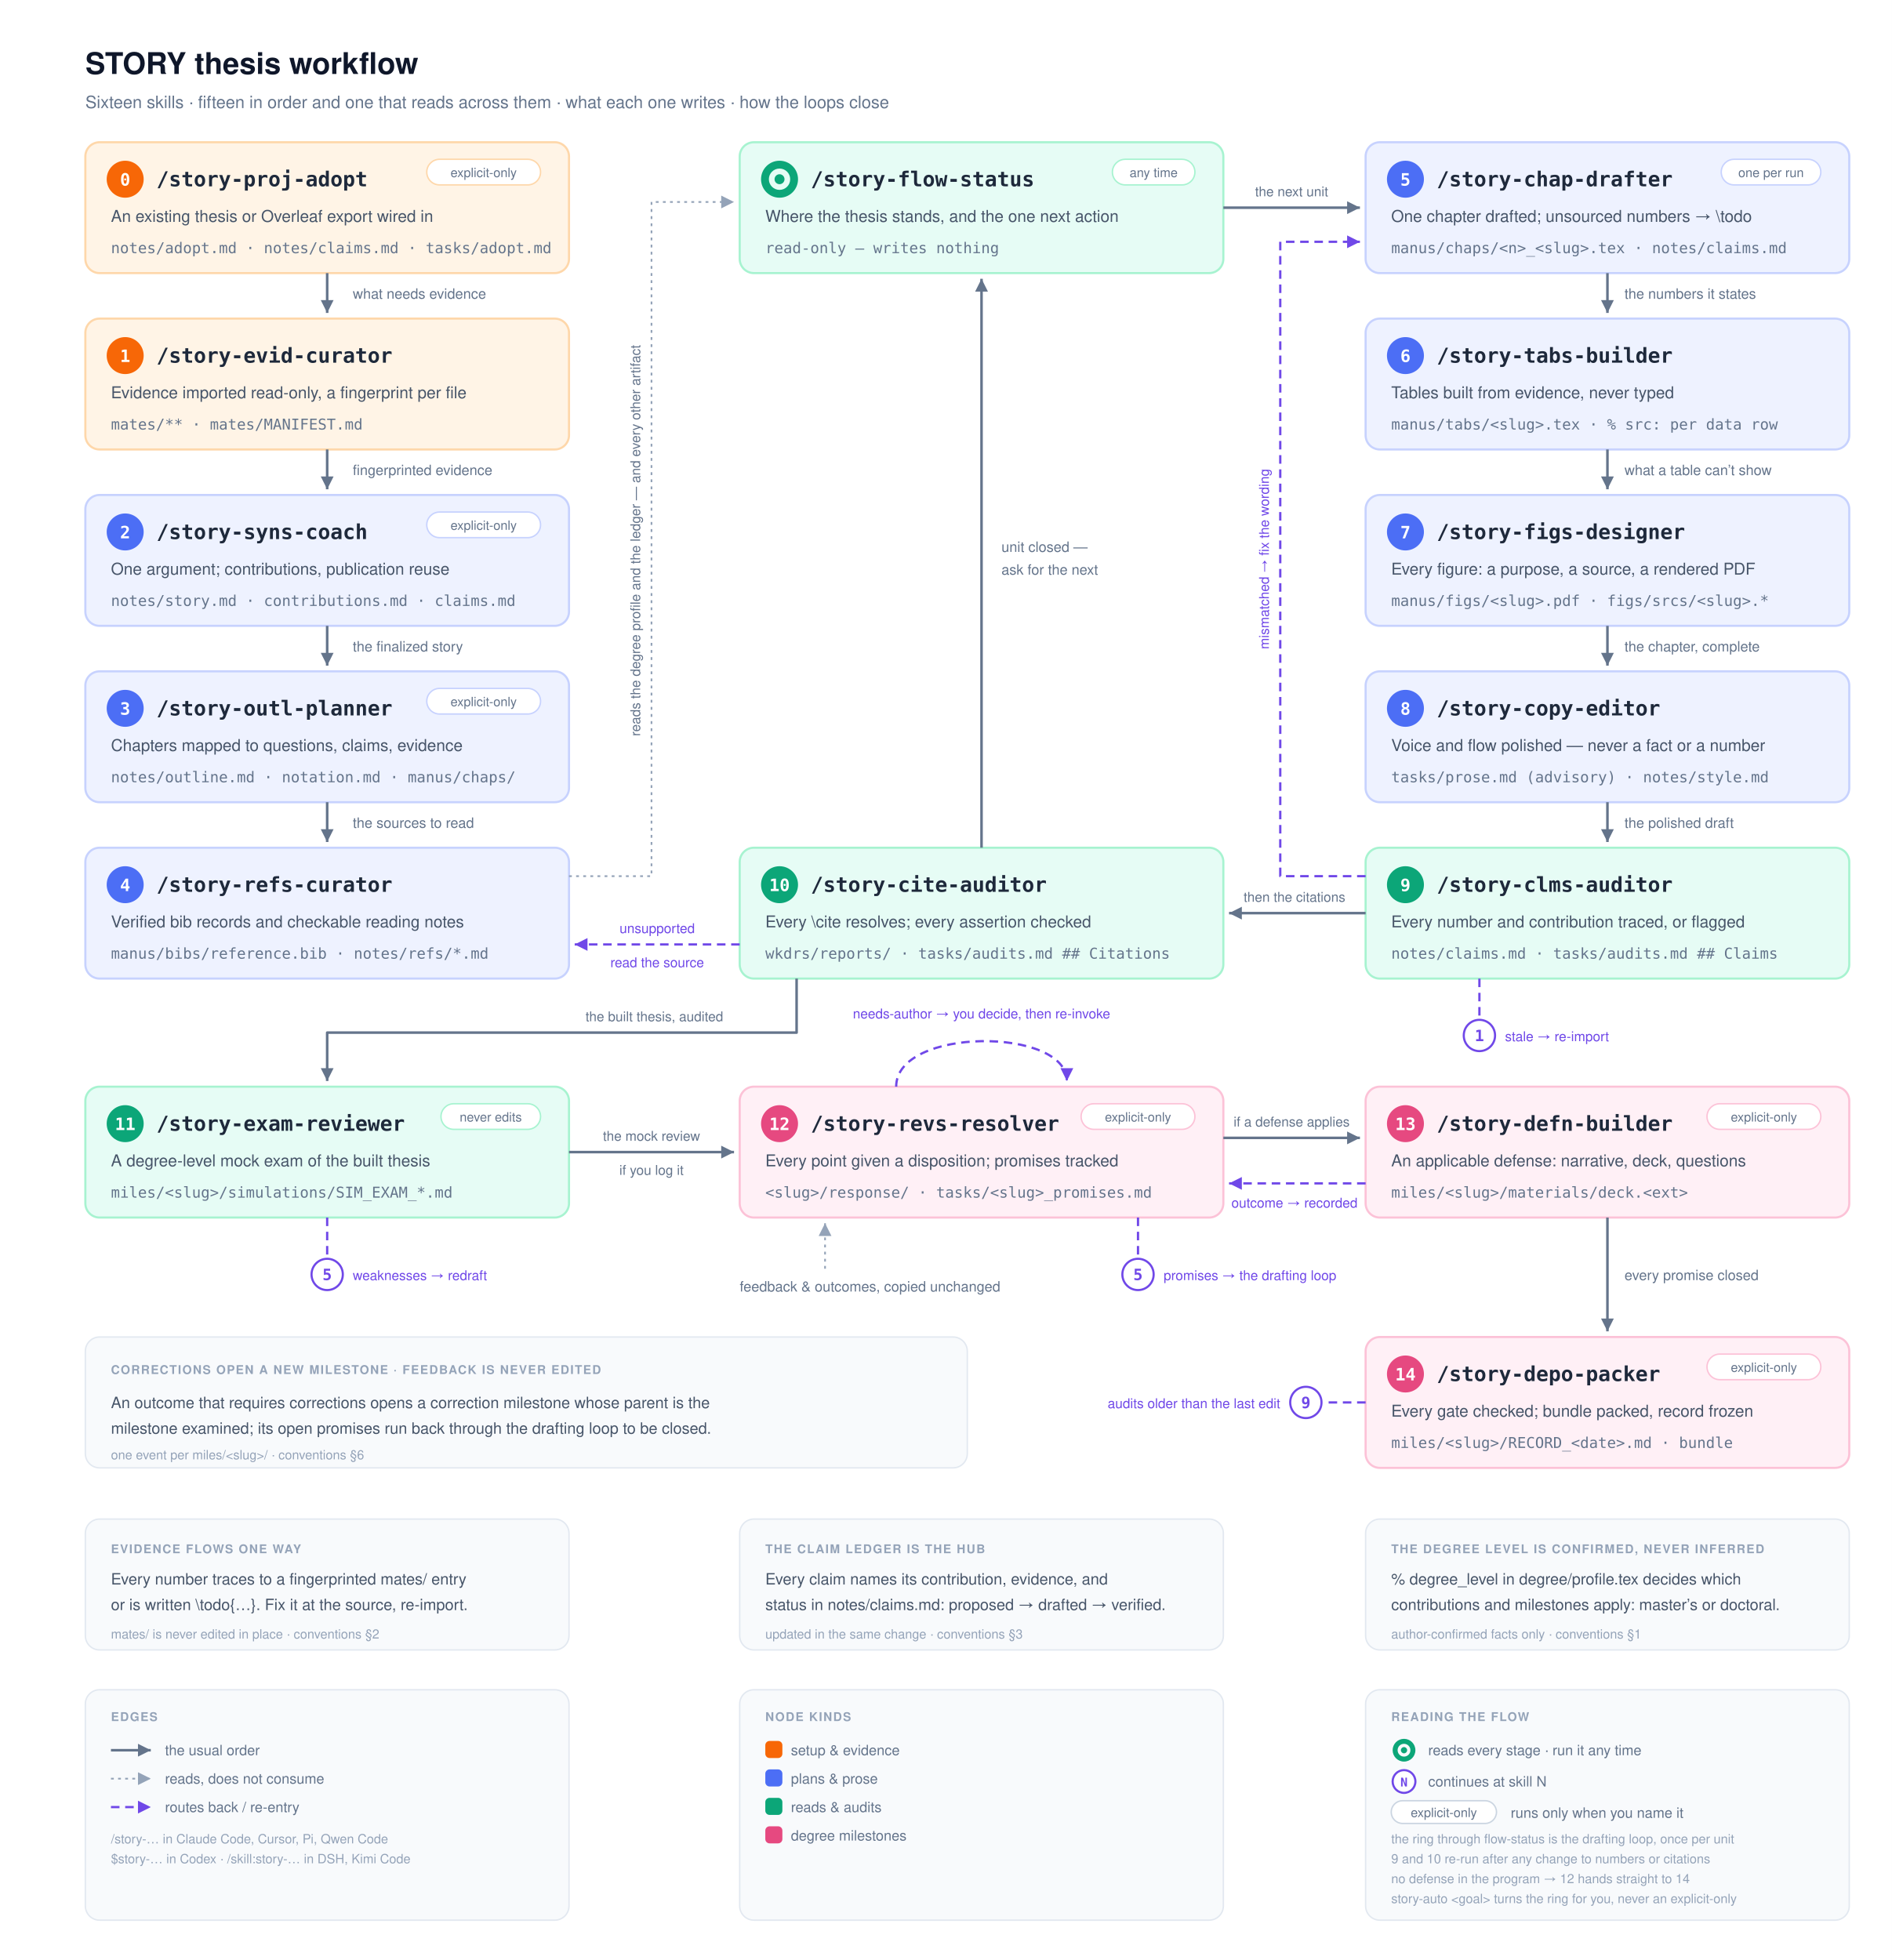
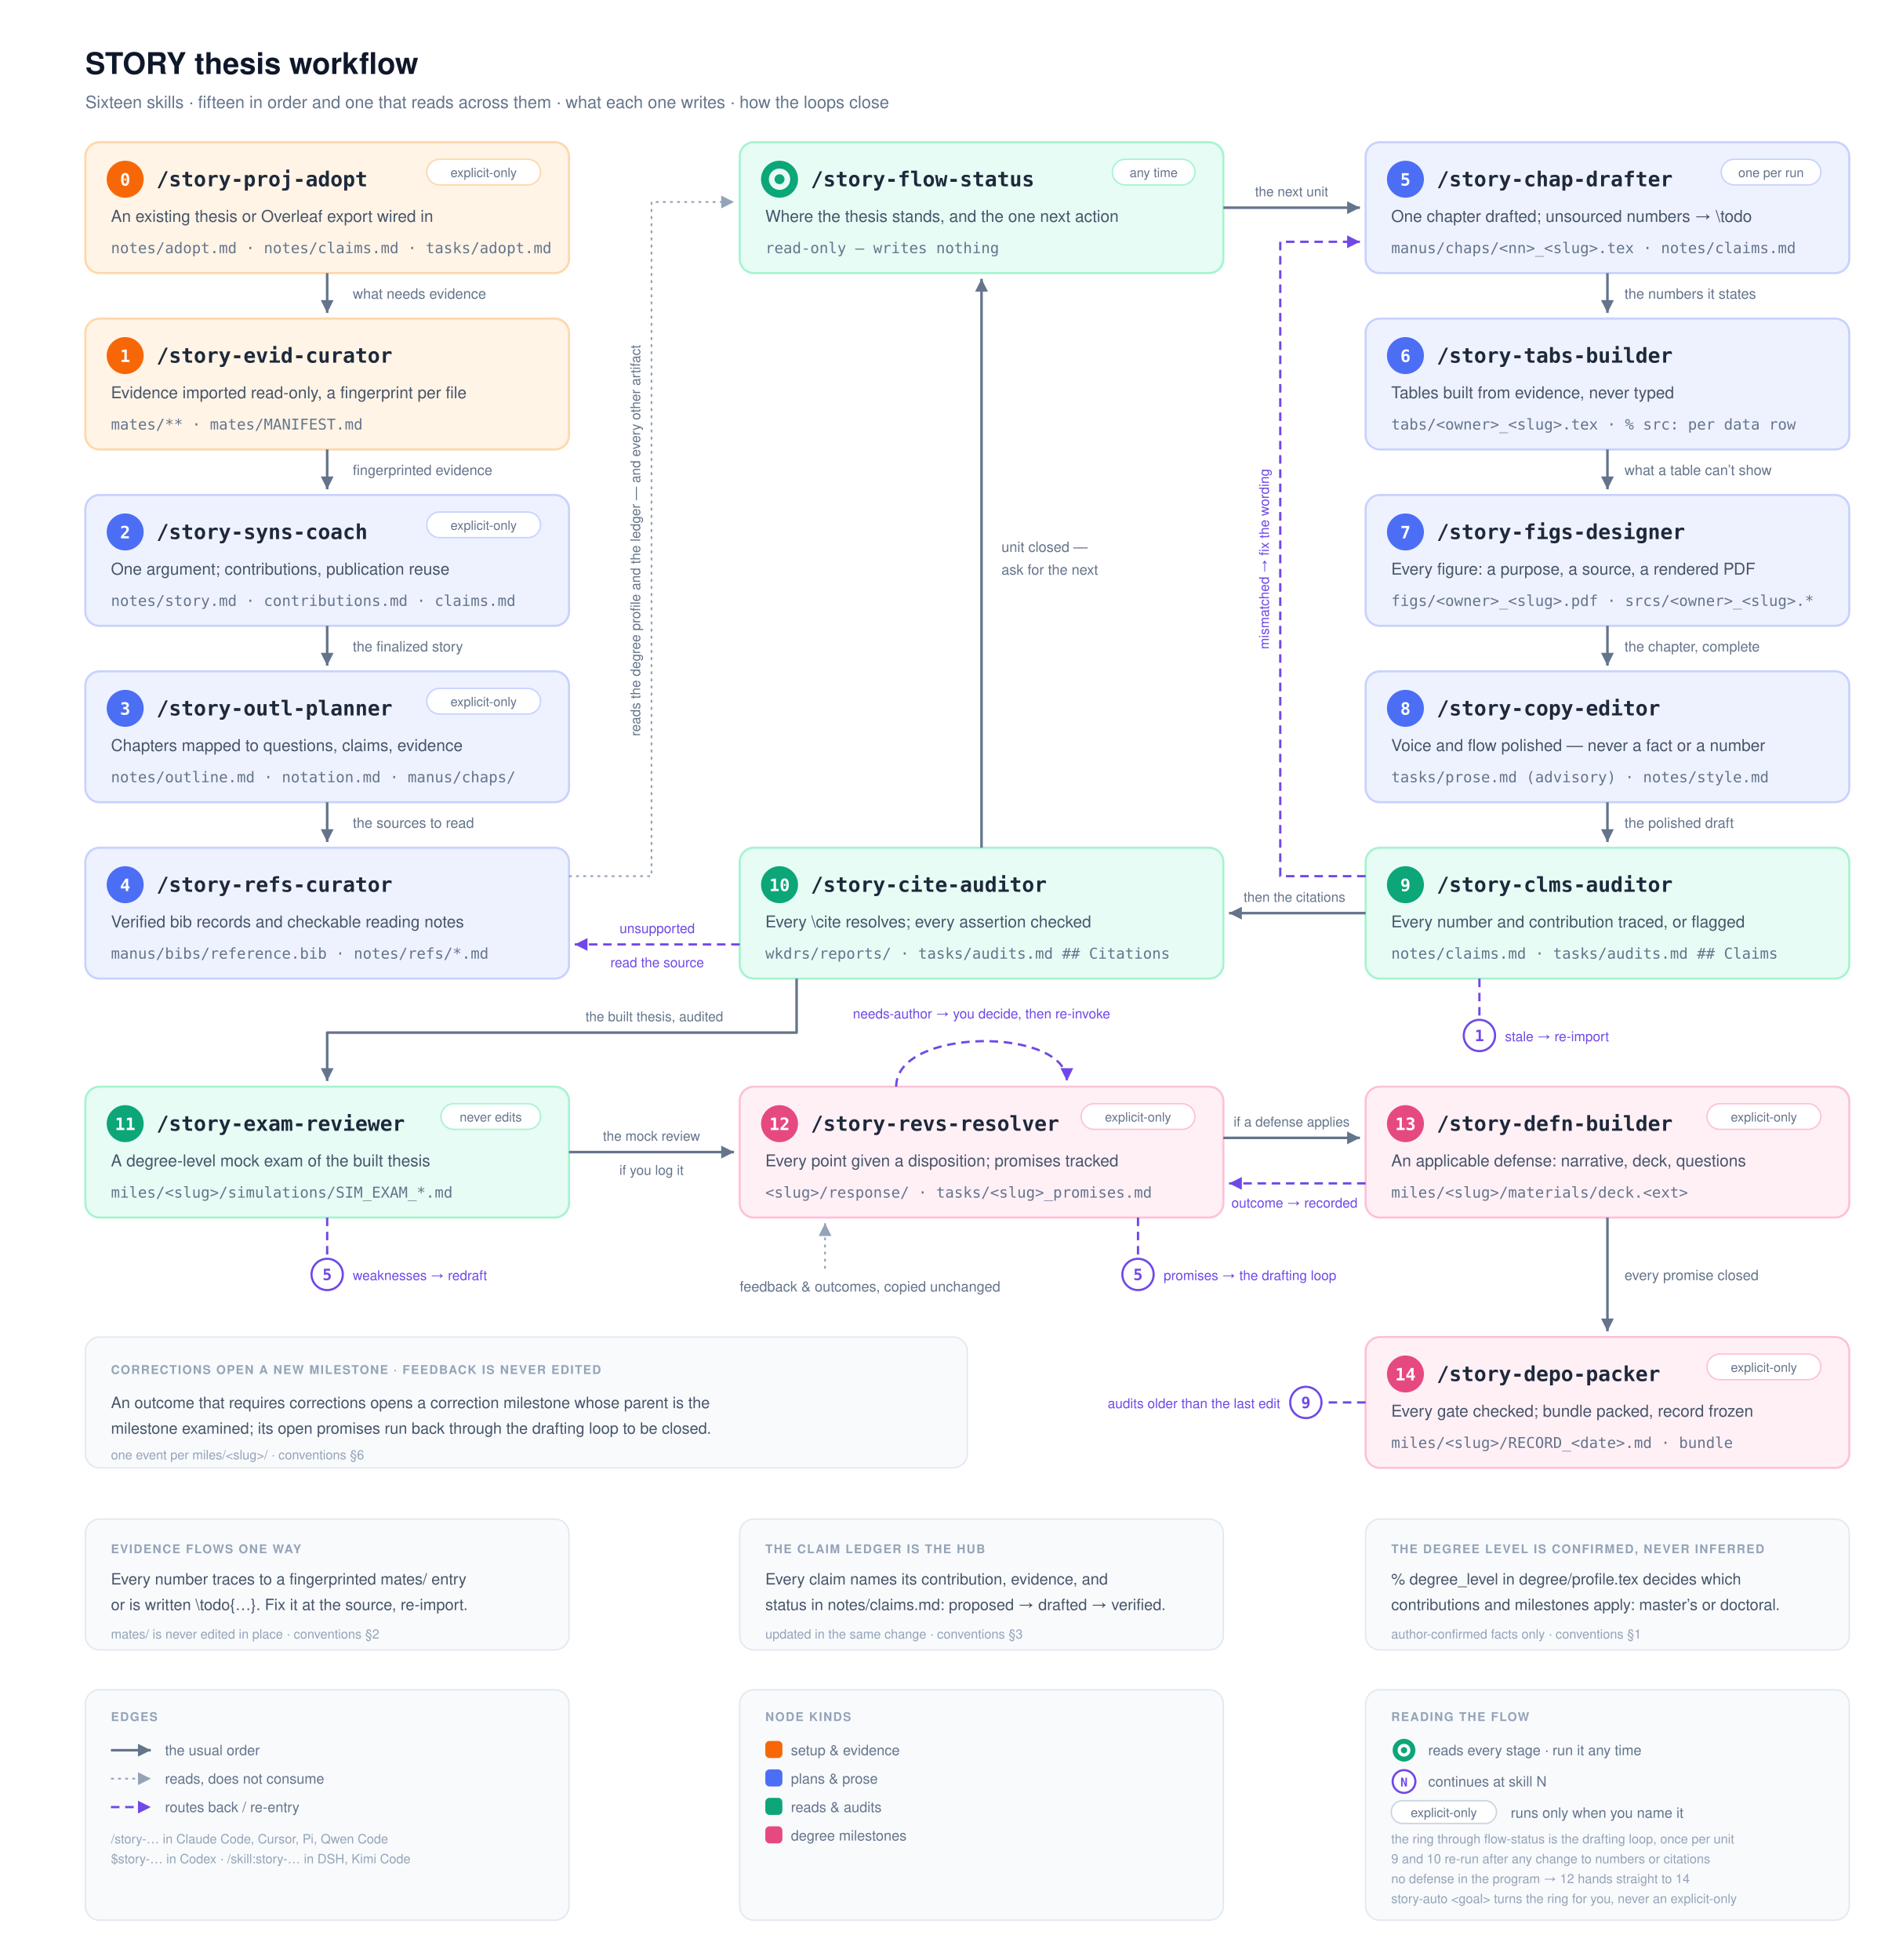
<svg xmlns="http://www.w3.org/2000/svg" viewBox="0 0 1330 1378" width="1330" height="1378" font-family="-apple-system, BlinkMacSystemFont, 'Segoe UI', Helvetica, Arial, sans-serif">
  <defs>
    <style>
      .nt { font-family: Menlo, ui-monospace, SFMono-Regular, Consolas, monospace; font-size: 14.5px; font-weight: 600; fill: #1e293b; }
      .np { font-size: 11.5px; fill: #475569; }
      .no { font-family: Menlo, ui-monospace, SFMono-Regular, Consolas, monospace; font-size: 10.5px; fill: #64748b; }
      .bn { font-family: Menlo, ui-monospace, SFMono-Regular, Consolas, monospace; font-size: 12px; font-weight: 700; fill: #ffffff; text-anchor: middle; }
      .tag { font-size: 9px; fill: #64748b; text-anchor: middle; }
      .el { font-size: 10px; fill: #64748b; }
      .elc { font-size: 9.5px; fill: #64748b; text-anchor: middle; }
      .lv { font-size: 9.5px; fill: #7048e8; }
      .lvc { font-size: 9.5px; fill: #7048e8; text-anchor: middle; }
      .spine { fill: none; stroke: #64748b; stroke-width: 1.8; stroke-linejoin: round; }
      .loop { fill: none; stroke: #7048e8; stroke-width: 1.6; stroke-dasharray: 6 4; stroke-linejoin: round; }
      .stub { fill: none; stroke: #7048e8; stroke-width: 1.6; stroke-dasharray: 6 4; }
      .read { fill: none; stroke: #94a3b8; stroke-width: 1.2; stroke-dasharray: 2 3; stroke-linejoin: round; }
      .ah { fill: #64748b; }
      .ahr { fill: #94a3b8; }
      .ahv { fill: #7048e8; }
      .jn { font-family: Menlo, ui-monospace, SFMono-Regular, Consolas, monospace; font-size: 11px; font-weight: 700; fill: #7048e8; text-anchor: middle; }
      .lh { font-size: 8.5px; font-weight: 700; fill: #94a3b8; letter-spacing: 0.09em; }
      .ef { font-size: 9px; fill: #94a3b8; }
      .cb { font-size: 11px; fill: #475569; }
    </style>
  </defs>
  <rect x="0" y="0" width="1330" height="1378" fill="#ffffff" />
  <text x="60" y="52" font-size="21" font-weight="700" fill="#0f172a">STORY thesis workflow</text>
  <text x="60" y="76" font-size="12" fill="#64748b">Sixteen skills · fifteen in order and one that reads across them · what each one writes · how the loops close</text>
  <rect x="60" y="100" width="340" height="92" rx="10" fill="#fff4e6" stroke="#fed7aa" stroke-width="1.5" />
  <circle cx="88" cy="126" r="13" fill="#f76707" />
  <text class="bn" x="88" y="130.5">0</text>
  <text class="nt" x="110" y="131">/story-proj-adopt</text>
  <rect x="300" y="112" width="80" height="18" rx="9" fill="#ffffff" stroke="#fed7aa" />
  <text class="tag" x="340" y="124.5">explicit-only</text>
  <text class="np" x="78" y="156">An existing thesis or Overleaf export wired in</text>
  <text class="no" x="78" y="178">notes/adopt.md · notes/claims.md · tasks/adopt.md</text>
  <rect x="60" y="224" width="340" height="92" rx="10" fill="#fff4e6" stroke="#fed7aa" stroke-width="1.5" />
  <circle cx="88" cy="250" r="13" fill="#f76707" />
  <text class="bn" x="88" y="254.5">1</text>
  <text class="nt" x="110" y="255">/story-evid-curator</text>
  <text class="np" x="78" y="280">Evidence imported read-only, a fingerprint per file</text>
  <text class="no" x="78" y="302">mates/** · mates/MANIFEST.md</text>
  <rect x="60" y="348" width="340" height="92" rx="10" fill="#eef2ff" stroke="#c7d2fe" stroke-width="1.5" />
  <circle cx="88" cy="374" r="13" fill="#4c6ef5" />
  <text class="bn" x="88" y="378.5">2</text>
  <text class="nt" x="110" y="379">/story-syns-coach</text>
  <rect x="300" y="360" width="80" height="18" rx="9" fill="#ffffff" stroke="#c7d2fe" />
  <text class="tag" x="340" y="372.5">explicit-only</text>
  <text class="np" x="78" y="404">One argument; contributions, publication reuse</text>
  <text class="no" x="78" y="426">notes/story.md · contributions.md · claims.md</text>
  <rect x="60" y="472" width="340" height="92" rx="10" fill="#eef2ff" stroke="#c7d2fe" stroke-width="1.5" />
  <circle cx="88" cy="498" r="13" fill="#4c6ef5" />
  <text class="bn" x="88" y="502.5">3</text>
  <text class="nt" x="110" y="503">/story-outl-planner</text>
  <rect x="300" y="484" width="80" height="18" rx="9" fill="#ffffff" stroke="#c7d2fe" />
  <text class="tag" x="340" y="496.5">explicit-only</text>
  <text class="np" x="78" y="528">Chapters mapped to questions, claims, evidence</text>
  <text class="no" x="78" y="550">notes/outline.md · notation.md · manus/chaps/</text>
  <rect x="60" y="596" width="340" height="92" rx="10" fill="#eef2ff" stroke="#c7d2fe" stroke-width="1.5" />
  <circle cx="88" cy="622" r="13" fill="#4c6ef5" />
  <text class="bn" x="88" y="626.5">4</text>
  <text class="nt" x="110" y="627">/story-refs-curator</text>
  <text class="np" x="78" y="652">Verified bib records and checkable reading notes</text>
  <text class="no" x="78" y="674">manus/bibs/reference.bib · notes/refs/*.md</text>
  <rect x="520" y="100" width="340" height="92" rx="10" fill="#e6fcf5" stroke="#a7f3d0" stroke-width="1.5" />
  <circle cx="548" cy="126" r="13" fill="#0ca678" />
  <circle cx="548" cy="126" r="7.5" fill="#e6fcf5" />
  <circle cx="548" cy="126" r="3.5" fill="#0ca678" />
  <text class="nt" x="570" y="131">/story-flow-status</text>
  <rect x="782" y="112" width="58" height="18" rx="9" fill="#ffffff" stroke="#a7f3d0" />
  <text class="tag" x="811" y="124.5">any time</text>
  <text class="np" x="538" y="156">Where the thesis stands, and the one next action</text>
  <text class="no" x="538" y="178">read-only — writes nothing</text>
  <rect x="520" y="596" width="340" height="92" rx="10" fill="#e6fcf5" stroke="#a7f3d0" stroke-width="1.5" />
  <circle cx="548" cy="622" r="13" fill="#0ca678" />
  <text class="bn" x="548" y="626.5">10</text>
  <text class="nt" x="570" y="627">/story-cite-auditor</text>
  <text class="np" x="538" y="652">Every \cite resolves; every assertion checked</text>
  <text class="no" x="538" y="674">wkdrs/reports/ · tasks/audits.md ## Citations</text>
  <rect x="960" y="100" width="340" height="92" rx="10" fill="#eef2ff" stroke="#c7d2fe" stroke-width="1.5" />
  <circle cx="988" cy="126" r="13" fill="#4c6ef5" />
  <text class="bn" x="988" y="130.5">5</text>
  <text class="nt" x="1010" y="131">/story-chap-drafter</text>
  <rect x="1210" y="112" width="70" height="18" rx="9" fill="#ffffff" stroke="#c7d2fe" />
  <text class="tag" x="1245" y="124.5">one per run</text>
  <text class="np" x="978" y="156">One chapter drafted; unsourced numbers → \todo</text>
-   <text class="no" x="978" y="178">manus/chaps/&lt;n&gt;_&lt;slug&gt;.tex · notes/claims.md</text>
+   <text class="no" x="978" y="178">manus/chaps/&lt;nn&gt;_&lt;slug&gt;.tex · notes/claims.md</text>
  <rect x="960" y="224" width="340" height="92" rx="10" fill="#eef2ff" stroke="#c7d2fe" stroke-width="1.5" />
  <circle cx="988" cy="250" r="13" fill="#4c6ef5" />
  <text class="bn" x="988" y="254.5">6</text>
  <text class="nt" x="1010" y="255">/story-tabs-builder</text>
  <text class="np" x="978" y="280">Tables built from evidence, never typed</text>
-   <text class="no" x="978" y="302">manus/tabs/&lt;slug&gt;.tex · % src: per data row</text>
+   <text class="no" x="978" y="302">tabs/&lt;owner&gt;_&lt;slug&gt;.tex · % src: per data row</text>
  <rect x="960" y="348" width="340" height="92" rx="10" fill="#eef2ff" stroke="#c7d2fe" stroke-width="1.5" />
  <circle cx="988" cy="374" r="13" fill="#4c6ef5" />
  <text class="bn" x="988" y="378.5">7</text>
  <text class="nt" x="1010" y="379">/story-figs-designer</text>
  <text class="np" x="978" y="404">Every figure: a purpose, a source, a rendered PDF</text>
-   <text class="no" x="978" y="426">manus/figs/&lt;slug&gt;.pdf · figs/srcs/&lt;slug&gt;.*</text>
+   <text class="no" x="978" y="426">figs/&lt;owner&gt;_&lt;slug&gt;.pdf · srcs/&lt;owner&gt;_&lt;slug&gt;.*</text>
  <rect x="960" y="472" width="340" height="92" rx="10" fill="#eef2ff" stroke="#c7d2fe" stroke-width="1.5" />
  <circle cx="988" cy="498" r="13" fill="#4c6ef5" />
  <text class="bn" x="988" y="502.5">8</text>
  <text class="nt" x="1010" y="503">/story-copy-editor</text>
  <text class="np" x="978" y="528">Voice and flow polished — never a fact or a number</text>
  <text class="no" x="978" y="550">tasks/prose.md (advisory) · notes/style.md</text>
  <rect x="960" y="596" width="340" height="92" rx="10" fill="#e6fcf5" stroke="#a7f3d0" stroke-width="1.5" />
  <circle cx="988" cy="622" r="13" fill="#0ca678" />
  <text class="bn" x="988" y="626.5">9</text>
  <text class="nt" x="1010" y="627">/story-clms-auditor</text>
  <text class="np" x="978" y="652">Every number and contribution traced, or flagged</text>
  <text class="no" x="978" y="674">notes/claims.md · tasks/audits.md ## Claims</text>
  <rect x="60" y="764" width="340" height="92" rx="10" fill="#e6fcf5" stroke="#a7f3d0" stroke-width="1.5" />
  <circle cx="88" cy="790" r="13" fill="#0ca678" />
  <text class="bn" x="88" y="794.5">11</text>
  <text class="nt" x="110" y="795">/story-exam-reviewer</text>
  <rect x="310" y="776" width="70" height="18" rx="9" fill="#ffffff" stroke="#a7f3d0" />
  <text class="tag" x="345" y="788.5">never edits</text>
  <text class="np" x="78" y="820">A degree-level mock exam of the built thesis</text>
  <text class="no" x="78" y="842">miles/&lt;slug&gt;/simulations/SIM_EXAM_*.md</text>
  <rect x="520" y="764" width="340" height="92" rx="10" fill="#fff0f6" stroke="#fcc2d7" stroke-width="1.5" />
  <circle cx="548" cy="790" r="13" fill="#e64980" />
  <text class="bn" x="548" y="794.5">12</text>
  <text class="nt" x="570" y="795">/story-revs-resolver</text>
  <rect x="760" y="776" width="80" height="18" rx="9" fill="#ffffff" stroke="#fcc2d7" />
  <text class="tag" x="800" y="788.5">explicit-only</text>
  <text class="np" x="538" y="820">Every point given a disposition; promises tracked</text>
  <text class="no" x="538" y="842">&lt;slug&gt;/response/ · tasks/&lt;slug&gt;_promises.md</text>
  <rect x="960" y="764" width="340" height="92" rx="10" fill="#fff0f6" stroke="#fcc2d7" stroke-width="1.5" />
  <circle cx="988" cy="790" r="13" fill="#e64980" />
  <text class="bn" x="988" y="794.5">13</text>
  <text class="nt" x="1010" y="795">/story-defn-builder</text>
  <rect x="1200" y="776" width="80" height="18" rx="9" fill="#ffffff" stroke="#fcc2d7" />
  <text class="tag" x="1240" y="788.5">explicit-only</text>
  <text class="np" x="978" y="820">An applicable defense: narrative, deck, questions</text>
  <text class="no" x="978" y="842">miles/&lt;slug&gt;/materials/deck.&lt;ext&gt;</text>
  <rect x="960" y="940" width="340" height="92" rx="10" fill="#fff0f6" stroke="#fcc2d7" stroke-width="1.5" />
  <circle cx="988" cy="966" r="13" fill="#e64980" />
  <text class="bn" x="988" y="970.5">14</text>
  <text class="nt" x="1010" y="971">/story-depo-packer</text>
  <rect x="1200" y="952" width="80" height="18" rx="9" fill="#ffffff" stroke="#fcc2d7" />
  <text class="tag" x="1240" y="964.5">explicit-only</text>
  <text class="np" x="978" y="996">Every gate checked; bundle packed, record frozen</text>
  <text class="no" x="978" y="1018">miles/&lt;slug&gt;/RECORD_&lt;date&gt;.md · bundle</text>
  <rect x="60" y="940" width="620" height="92" rx="10" fill="#f8fafc" stroke="#e2e8f0" />
  <text class="lh" x="78" y="966">CORRECTIONS OPEN A NEW MILESTONE · FEEDBACK IS NEVER EDITED</text>
  <text class="cb" x="78" y="990">An outcome that requires corrections opens a correction milestone whose parent is the</text>
  <text class="cb" x="78" y="1008">milestone examined; its open promises run back through the drafting loop to be closed.</text>
  <text class="ef" x="78" y="1026">one event per miles/&lt;slug&gt;/ · conventions §6</text>
  <path class="spine" d="M230,192 L230,220" />
  <path class="ah" d="M230,220 L225.5,211 L234.5,211 Z" />
  <text class="el" x="248" y="210">what needs evidence</text>
  <path class="spine" d="M230,316 L230,344" />
  <path class="ah" d="M230,344 L225.5,335 L234.5,335 Z" />
  <text class="el" x="248" y="334">fingerprinted evidence</text>
  <path class="spine" d="M230,440 L230,468" />
  <path class="ah" d="M230,468 L225.5,459 L234.5,459 Z" />
  <text class="el" x="248" y="458">the finalized story</text>
  <path class="spine" d="M230,564 L230,592" />
  <path class="ah" d="M230,592 L225.5,583 L234.5,583 Z" />
  <text class="el" x="248" y="582">the sources to read</text>
  <path class="read" d="M400,616 L458,616 L458,142 L516,142" />
  <path class="ahr" d="M516,142 L507,137.5 L507,146.5 Z" />
  <text class="elc" x="450" y="380" transform="rotate(-90 450 380)">reads the degree profile and the ledger — and every other artifact</text>
  <path class="spine" d="M860,146 L956,146" />
  <path class="ah" d="M956,146 L947,141.5 L947,150.5 Z" />
  <text class="elc" x="908" y="138">the next unit</text>
  <path class="spine" d="M1130,192 L1130,220" />
  <path class="ah" d="M1130,220 L1125.5,211 L1134.5,211 Z" />
  <text class="el" x="1142" y="210">the numbers it states</text>
  <path class="spine" d="M1130,316 L1130,344" />
  <path class="ah" d="M1130,344 L1125.5,335 L1134.5,335 Z" />
  <text class="el" x="1142" y="334">what a table can’t show</text>
  <path class="spine" d="M1130,440 L1130,468" />
  <path class="ah" d="M1130,468 L1125.5,459 L1134.5,459 Z" />
  <text class="el" x="1142" y="458">the chapter, complete</text>
  <path class="spine" d="M1130,564 L1130,592" />
  <path class="ah" d="M1130,592 L1125.5,583 L1134.5,583 Z" />
  <text class="el" x="1142" y="582">the polished draft</text>
  <path class="spine" d="M960,642 L864,642" />
  <path class="ah" d="M864,642 L873,637.5 L873,646.5 Z" />
  <text class="elc" x="910" y="634">then the citations</text>
  <path class="spine" d="M690,596 L690,196" />
  <path class="ah" d="M690,196 L685.5,205 L694.5,205 Z" />
  <text class="el" x="704" y="388">unit closed —</text>
  <text class="el" x="704" y="404">ask for the next</text>
  <path class="spine" d="M560,688 L560,726 L230,726 L230,760" />
  <path class="ah" d="M230,760 L225.5,751 L234.5,751 Z" />
  <text class="elc" x="460" y="718">the built thesis, audited</text>
  <path class="spine" d="M400,810 L516,810" />
  <path class="ah" d="M516,810 L507,805.5 L507,814.5 Z" />
  <text class="elc" x="458" y="802">the mock review</text>
  <text class="elc" x="458" y="826">if you log it</text>
  <path class="spine" d="M860,800 L956,800" />
  <path class="ah" d="M956,800 L947,795.5 L947,804.5 Z" />
  <text class="elc" x="908" y="792">if a defense applies</text>
  <path class="read" d="M580,892 L580,860" />
  <path class="ahr" d="M580,860 L575.5,869 L584.5,869 Z" />
  <text class="el" x="520" y="908">feedback &amp; outcomes, copied unchanged</text>
  <path class="spine" d="M1130,856 L1130,936" />
  <path class="ah" d="M1130,936 L1125.5,927 L1134.5,927 Z" />
  <text class="el" x="1142" y="900">every promise closed</text>
  <path class="loop" d="M960,616 L900,616 L900,170 L956,170" />
  <path class="ahv" d="M956,170 L947,165.5 L947,174.5 Z" />
  <text class="lvc" x="892" y="393" transform="rotate(-90 892 393)">mismatched → fix the wording</text>
  <path class="loop" d="M520,664 L404,664" />
  <path class="ahv" d="M404,664 L413,659.5 L413,668.5 Z" />
  <text class="lvc" x="462" y="656">unsupported</text>
  <text class="lvc" x="462" y="680">read the source</text>
  <path class="loop" d="M960,832 L864,832" />
  <path class="ahv" d="M864,832 L873,827.5 L873,836.5 Z" />
  <text class="lvc" x="910" y="849">outcome → recorded</text>
  <path class="loop" d="M630,764 C630,722 750,722 750,760" />
  <path class="ahv" d="M750,760 L745.5,751 L754.5,751 Z" />
  <text class="lvc" x="690" y="716">needs-author → you decide, then re-invoke</text>
  <path class="stub" d="M1040,688 L1040,714" />
  <circle cx="1040" cy="728" r="11" fill="#ffffff" stroke="#7048e8" stroke-width="1.5" />
  <text class="jn" x="1040" y="732">1</text>
  <text class="lv" x="1058" y="732">stale → re-import</text>
  <path class="stub" d="M230,856 L230,882" />
  <circle cx="230" cy="896" r="11" fill="#ffffff" stroke="#7048e8" stroke-width="1.5" />
  <text class="jn" x="230" y="900">5</text>
  <text class="lv" x="248" y="900">weaknesses → redraft</text>
  <path class="stub" d="M800,856 L800,882" />
  <circle cx="800" cy="896" r="11" fill="#ffffff" stroke="#7048e8" stroke-width="1.5" />
  <text class="jn" x="800" y="900">5</text>
  <text class="lv" x="818" y="900">promises → the drafting loop</text>
  <path class="stub" d="M960,986 L930,986" />
  <circle cx="918" cy="986" r="11" fill="#ffffff" stroke="#7048e8" stroke-width="1.5" />
  <text class="jn" x="918" y="990">9</text>
  <text class="lv" x="900" y="990" text-anchor="end">audits older than the last edit</text>
  <rect x="60" y="1068" width="340" height="92" rx="10" fill="#f8fafc" stroke="#e2e8f0" />
  <text class="lh" x="78" y="1092">EVIDENCE FLOWS ONE WAY</text>
  <text class="cb" x="78" y="1114">Every number traces to a fingerprinted mates/ entry</text>
  <text class="cb" x="78" y="1132">or is written \todo{…}. Fix it at the source, re-import.</text>
  <text class="ef" x="78" y="1152">mates/ is never edited in place · conventions §2</text>
  <rect x="520" y="1068" width="340" height="92" rx="10" fill="#f8fafc" stroke="#e2e8f0" />
  <text class="lh" x="538" y="1092">THE CLAIM LEDGER IS THE HUB</text>
  <text class="cb" x="538" y="1114">Every claim names its contribution, evidence, and</text>
  <text class="cb" x="538" y="1132">status in notes/claims.md: proposed → drafted → verified.</text>
  <text class="ef" x="538" y="1152">updated in the same change · conventions §3</text>
  <rect x="960" y="1068" width="340" height="92" rx="10" fill="#f8fafc" stroke="#e2e8f0" />
  <text class="lh" x="978" y="1092">THE DEGREE LEVEL IS CONFIRMED, NEVER INFERRED</text>
  <text class="cb" x="978" y="1114">% degree_level in degree/profile.tex decides which</text>
  <text class="cb" x="978" y="1132">contributions and milestones apply: master’s or doctoral.</text>
  <text class="ef" x="978" y="1152">author-confirmed facts only · conventions §1</text>
  <rect x="60" y="1188" width="340" height="162" rx="10" fill="#f8fafc" stroke="#e2e8f0" />
  <text class="lh" x="78" y="1210">EDGES</text>
  <path class="spine" d="M78,1230.5 L106,1230.5" />
  <path class="ah" d="M106,1230.5 L97,1226 L97,1235 Z" />
  <text class="el" x="116" y="1234">the usual order</text>
  <path class="read" d="M78,1250.5 L106,1250.5" />
  <path class="ahr" d="M106,1250.5 L97,1246 L97,1255 Z" />
  <text class="el" x="116" y="1254">reads, does not consume</text>
  <path class="loop" d="M78,1270.5 L106,1270.5" />
  <path class="ahv" d="M106,1270.5 L97,1266 L97,1275 Z" />
  <text class="el" x="116" y="1274">routes back / re-entry</text>
  <text class="ef" x="78" y="1296">/story-… in Claude Code, Cursor, Pi, Qwen Code</text>
  <text class="ef" x="78" y="1310">$story-… in Codex · /skill:story-… in DSH, Kimi Code</text>
  <rect x="520" y="1188" width="340" height="162" rx="10" fill="#f8fafc" stroke="#e2e8f0" />
  <text class="lh" x="538" y="1210">NODE KINDS</text>
  <rect x="538" y="1224" width="12" height="12" rx="3" fill="#f76707" />
  <text class="el" x="556" y="1234">setup &amp; evidence</text>
  <rect x="538" y="1244" width="12" height="12" rx="3" fill="#4c6ef5" />
  <text class="el" x="556" y="1254">plans &amp; prose</text>
  <rect x="538" y="1264" width="12" height="12" rx="3" fill="#0ca678" />
  <text class="el" x="556" y="1274">reads &amp; audits</text>
  <rect x="538" y="1284" width="12" height="12" rx="3" fill="#e64980" />
  <text class="el" x="556" y="1294">degree milestones</text>
  <rect x="960" y="1188" width="340" height="162" rx="10" fill="#f8fafc" stroke="#e2e8f0" />
  <text class="lh" x="978" y="1210">READING THE FLOW</text>
  <circle cx="987" cy="1230.5" r="8" fill="#0ca678" />
  <circle cx="987" cy="1230.5" r="4.5" fill="#f8fafc" />
  <circle cx="987" cy="1230.5" r="2.2" fill="#0ca678" />
  <text class="el" x="1004" y="1234">reads every stage · run it any time</text>
  <circle cx="987" cy="1252.5" r="8" fill="#ffffff" stroke="#7048e8" stroke-width="1.5" />
  <text class="jn" x="987" y="1256" style="font-size:8.5px">N</text>
  <text class="el" x="1004" y="1256">continues at skill N</text>
  <rect x="978" y="1266" width="74" height="16" rx="8" fill="#ffffff" stroke="#cbd5e1" />
  <text class="tag" x="1015" y="1277.5">explicit-only</text>
  <text class="el" x="1062" y="1278">runs only when you name it</text>
  <text class="ef" x="978" y="1296">the ring through flow-status is the drafting loop, once per unit</text>
  <text class="ef" x="978" y="1310">9 and 10 re-run after any change to numbers or citations</text>
  <text class="ef" x="978" y="1324">no defense in the program → 12 hands straight to 14</text>
  <text class="ef" x="978" y="1338">story-auto &lt;goal&gt; turns the ring for you, never an explicit-only</text>
</svg>
